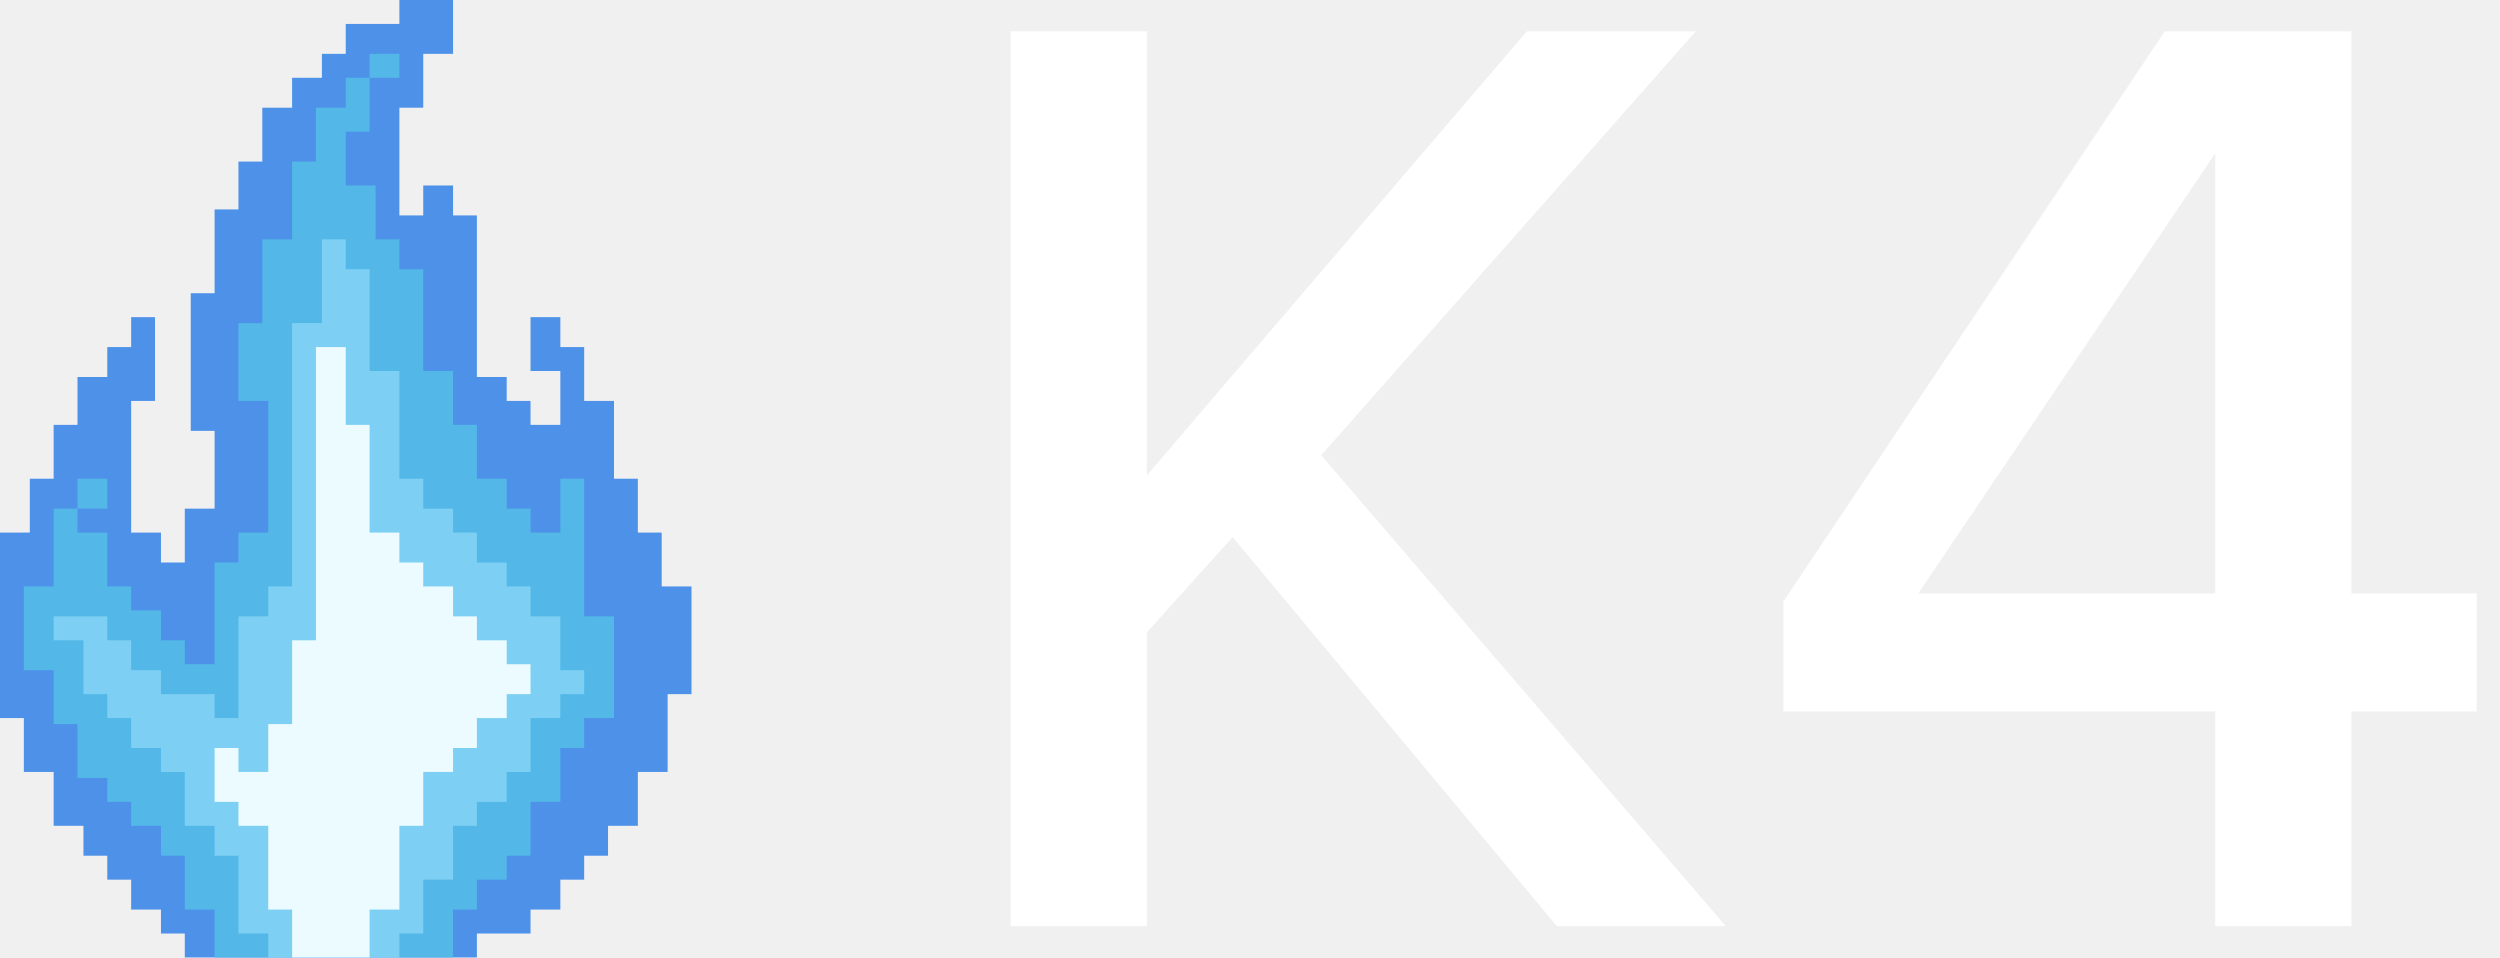
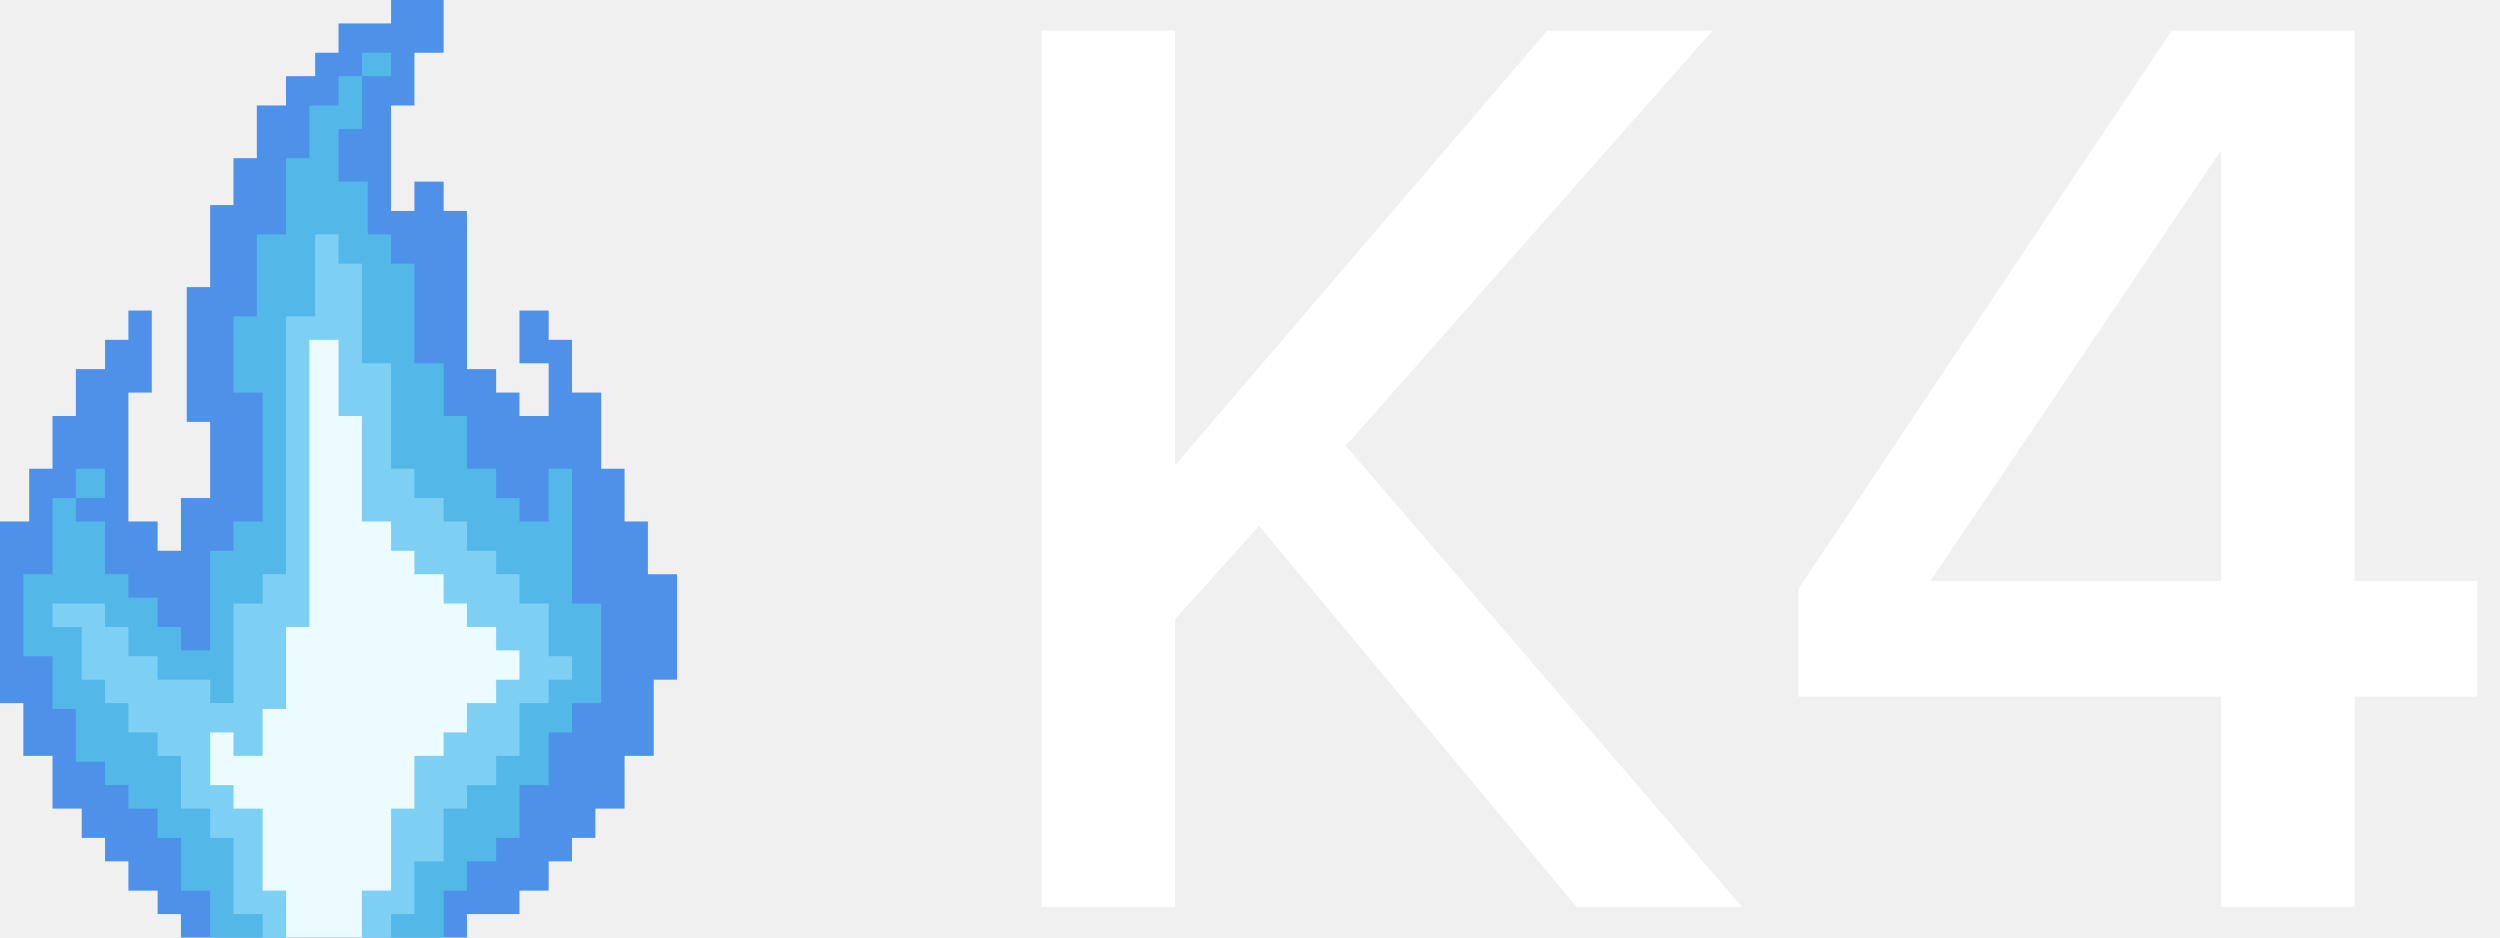
- <svg xmlns="http://www.w3.org/2000/svg" width="94" height="36" viewBox="0 0 94 36" fill="none">
+ <svg xmlns="http://www.w3.org/2000/svg" width="96" height="36" viewBox="0 0 96 36" fill="none">
  <path d="M6.948 35.1V36H17.931V35.1H19.948V34.2H21.069V33.075H21.965V32.175H22.862V31.05H23.983V29.025H25.103V26.1H26V22.05H24.879V20.025H23.983V18H23.086V15.075H21.965V13.05H21.069V11.925H19.948V13.95H21.069V15.975H19.948V15.075H19.052V14.175H17.931V8.1H17.035V6.975H15.914V8.1H15.017V4.05H15.914V2.025H17.035V0H15.017V0.9H13V2.025H12.103V2.925H10.983V4.05H9.862V6.075H8.966V7.875H8.069V11.025H7.172V16.2H8.069V19.125H6.948V21.15H6.052V20.025H4.931V15.075H5.828V11.925H4.931V13.05H4.034V14.175H2.914V15.975H2.017V18H1.121V20.025H0V27H0.897V29.025H2.017V31.05H3.138V32.175H4.034V33.075H4.931V34.2H6.052V35.1H6.948Z" fill="#4D91E9" />
  <path d="M8.069 36V34.2H6.948V32.175H6.052V31.05H4.931V30.15H4.034V29.25H2.914V27.225H2.017V25.2H0.897V22.05H2.017V19.125H2.914V18H4.034V19.125H2.914V20.025H4.034V22.05H4.931V22.95H6.052V24.075H6.948V24.975H8.069V21.15H8.966V20.025H10.086V15.075H8.966V12.15H9.862V9H10.983V6.075H11.879V4.05H13V2.925H13.897V2.025H15.017V2.925H13.897V4.95H13V6.975H14.121V9H15.017V10.125H15.914V13.95H17.035V15.975H17.931V18H19.052V19.125H19.948V20.025H21.069V18H21.965V23.175H23.086V27H21.965V28.125H21.069V30.15H19.948V32.175H19.052V33.075H17.931V34.2H17.035V36H8.069Z" fill="#53B8E8" />
  <path d="M10.086 35.1V36H15.017V35.1H15.914V33.075H17.035V31.05H17.931V30.15H19.052V29.025H19.948V27H21.069V26.1H21.965V25.2H21.069V23.175H19.948V22.05H19.052V21.15H17.931V20.025H17.035V19.125H15.914V18H15.017V13.95H13.897V10.125H13V9H12.103V12.15H10.983V22.05H10.086V23.175H8.966V27H8.069V26.1H6.052V25.2H4.931V24.075H4.034V23.175H2.017V24.075H3.138V26.1H4.034V27H4.931V28.125H6.052V29.025H6.948V31.05H8.069V32.175H8.966V35.1H10.086Z" fill="#A8E8FE" fill-opacity="0.5" />
  <path d="M10.983 36V34.2H10.086V31.05H8.966V30.15H8.069V28.125H8.966V29.025H10.086V27.225H10.983V24.075H11.879V13.05H13V15.975H13.897V20.025H15.017V21.15H15.914V22.05H17.035V23.175H17.931V24.075H19.052V24.975H19.948V26.1H19.052V27H17.931V28.125H17.035V29.025H15.914V31.05H15.017V34.2H13.897V36H10.983Z" fill="#EBFBFF" />
-   <path d="M64.888 34.823H58.538L46.348 20.194L43.122 23.776V34.823H38V1.177H43.122V17.874L57.411 1.177H63.761L49.677 17.117L64.888 34.823Z" fill="white" />
-   <path d="M88.413 34.823H83.292V26.752H67.056V22.616L81.397 1.177H88.413V22.313H93.125V26.752H88.413V34.823ZM83.292 22.313V5.767L72.126 22.313H83.292Z" fill="white" />
+   <path d="M66.888 34.823H60.538L48.348 20.194L45.122 23.776V34.823H40V1.177H45.122V17.874L59.411 1.177H65.761L51.677 17.117L66.888 34.823Z" fill="white" />
+   <path d="M90.413 34.823H85.292V26.752H69.056V22.616L83.397 1.177H90.413V22.313H95.125V26.752H90.413V34.823ZM85.292 22.313V5.767L74.126 22.313H85.292Z" fill="white" />
</svg>
